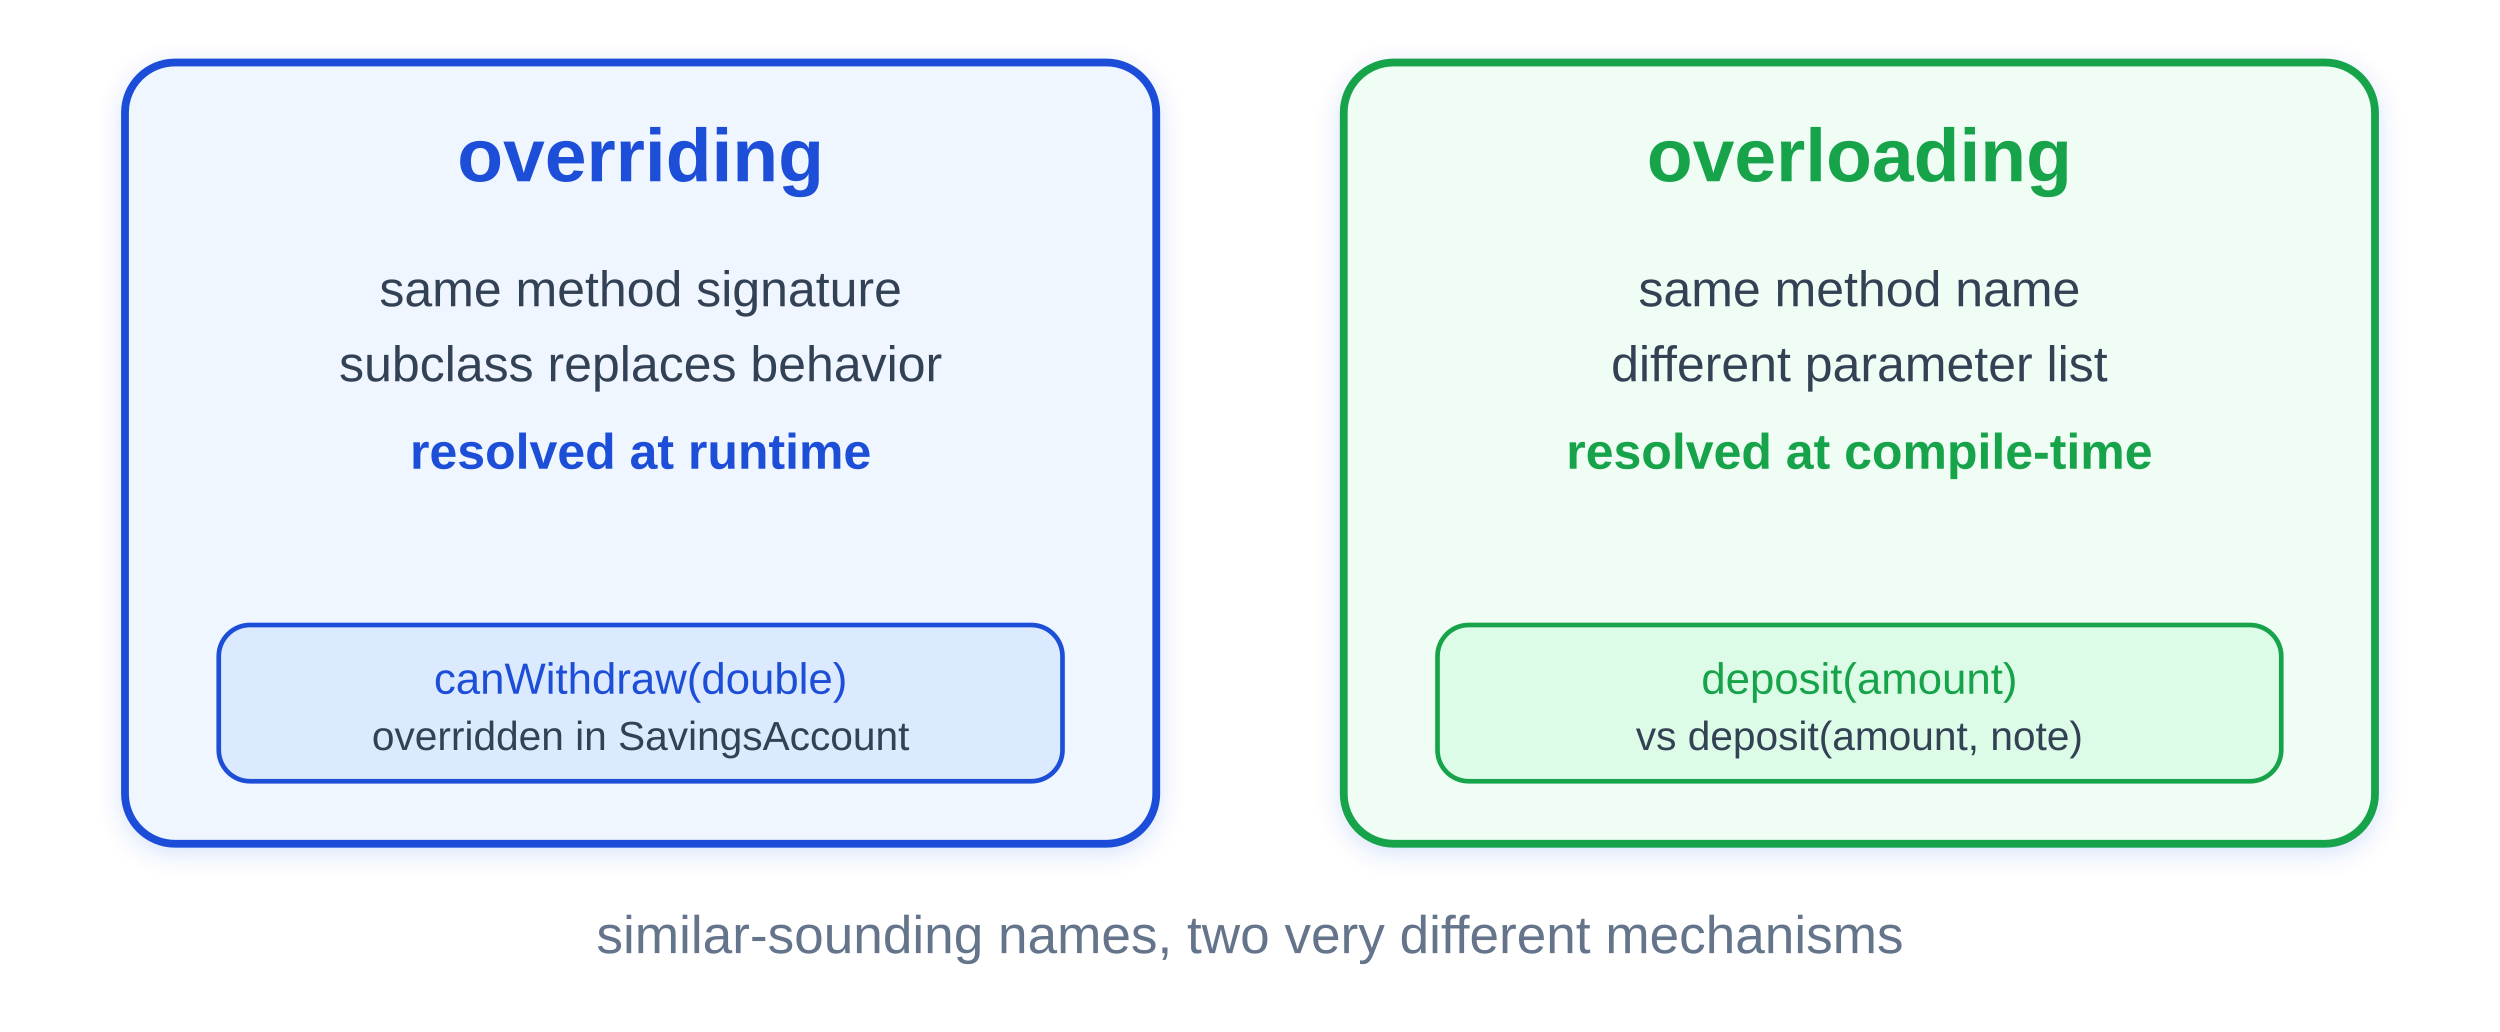
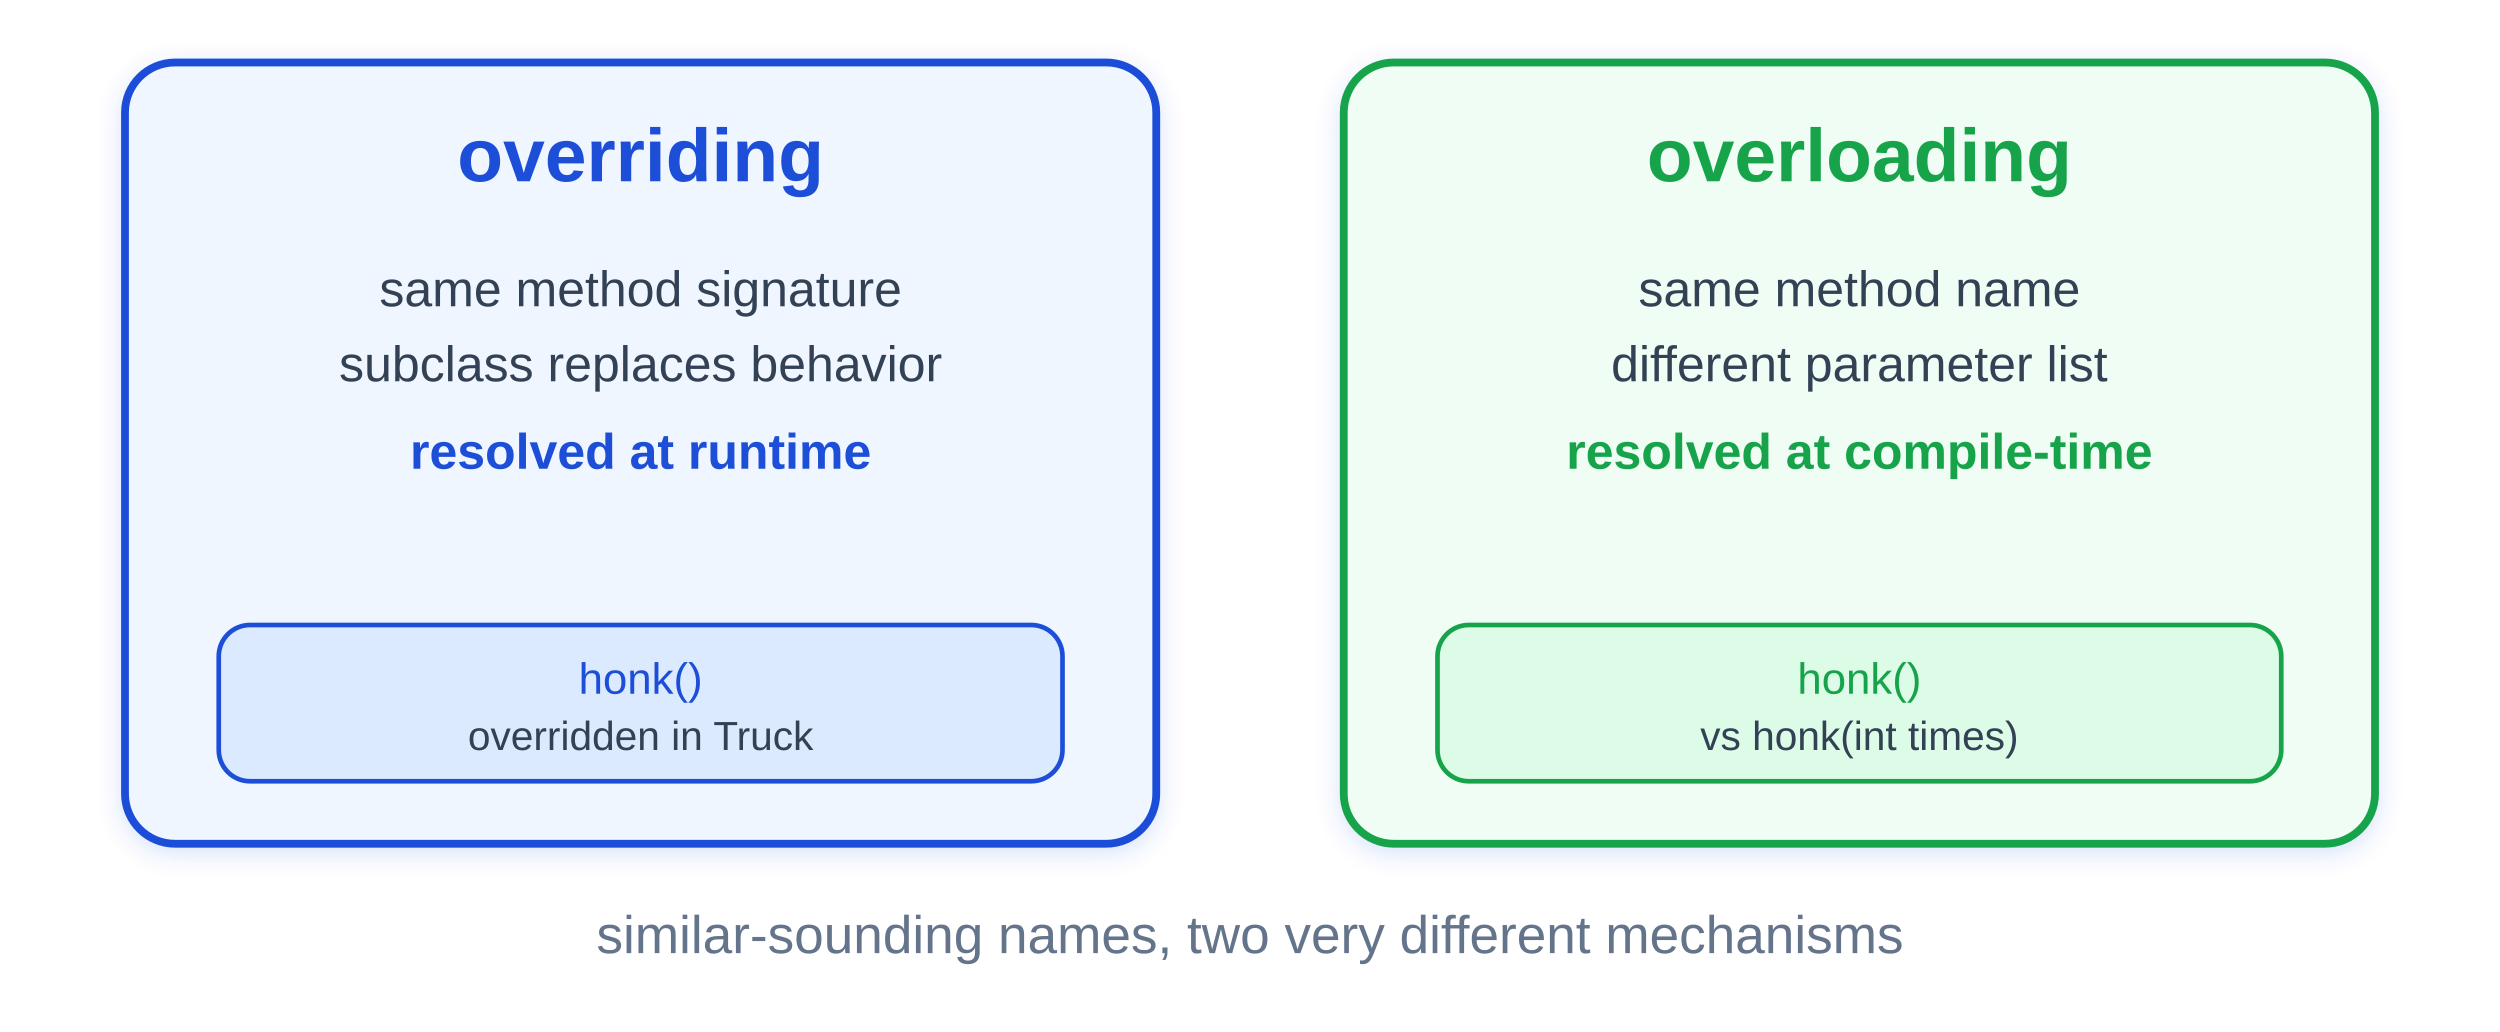
<svg xmlns="http://www.w3.org/2000/svg" viewBox="0 0 800 330" font-family="'Helvetica Neue', Arial, sans-serif">
  <defs>
    <filter id="softShadow" x="-30%" y="-30%" width="160%" height="160%">
      <feDropShadow dx="0" dy="2" stdDeviation="4" flood-color="#1d4ed8" flood-opacity="0.16" />
    </filter>
  </defs>
  <g filter="url(#softShadow)">
    <rect x="40" y="20" width="330" height="250" rx="16" fill="#eff6ff" stroke="#1d4ed8" stroke-width="2.5" />
  </g>
  <text x="205" y="58" text-anchor="middle" font-size="24" font-weight="700" fill="#1d4ed8">overriding</text>
  <text x="205" y="98" text-anchor="middle" font-size="16" fill="#334155">same method signature</text>
  <text x="205" y="122" text-anchor="middle" font-size="16" fill="#334155">subclass replaces behavior</text>
  <text x="205" y="150" text-anchor="middle" font-size="16" font-weight="600" fill="#1d4ed8">resolved at runtime</text>
  <rect x="70" y="200" width="270" height="50" rx="10" fill="#dbeafe" stroke="#1d4ed8" stroke-width="1.5" />
-   <text x="205" y="222" text-anchor="middle" font-size="14" fill="#1d4ed8">canWithdraw(double)</text>
-   <text x="205" y="240" text-anchor="middle" font-size="13" fill="#334155">overridden in SavingsAccount</text>
+   <text x="205" y="222" text-anchor="middle" font-size="14" fill="#1d4ed8">honk()</text>
+   <text x="205" y="240" text-anchor="middle" font-size="13" fill="#334155">overridden in Truck</text>
  <g filter="url(#softShadow)">
    <rect x="430" y="20" width="330" height="250" rx="16" fill="#f0fdf4" stroke="#16a34a" stroke-width="2.5" />
  </g>
  <text x="595" y="58" text-anchor="middle" font-size="24" font-weight="700" fill="#16a34a">overloading</text>
  <text x="595" y="98" text-anchor="middle" font-size="16" fill="#334155">same method name</text>
  <text x="595" y="122" text-anchor="middle" font-size="16" fill="#334155">different parameter list</text>
  <text x="595" y="150" text-anchor="middle" font-size="16" font-weight="600" fill="#16a34a">resolved at compile-time</text>
  <rect x="460" y="200" width="270" height="50" rx="10" fill="#dcfce7" stroke="#16a34a" stroke-width="1.5" />
-   <text x="595" y="222" text-anchor="middle" font-size="14" fill="#16a34a">deposit(amount)</text>
-   <text x="595" y="240" text-anchor="middle" font-size="13" fill="#334155">vs deposit(amount, note)</text>
+   <text x="595" y="222" text-anchor="middle" font-size="14" fill="#16a34a">honk()</text>
+   <text x="595" y="240" text-anchor="middle" font-size="13" fill="#334155">vs honk(int times)</text>
  <text x="400" y="305" text-anchor="middle" font-size="17" fill="#64748b">similar-sounding names, two very different mechanisms</text>
</svg>
